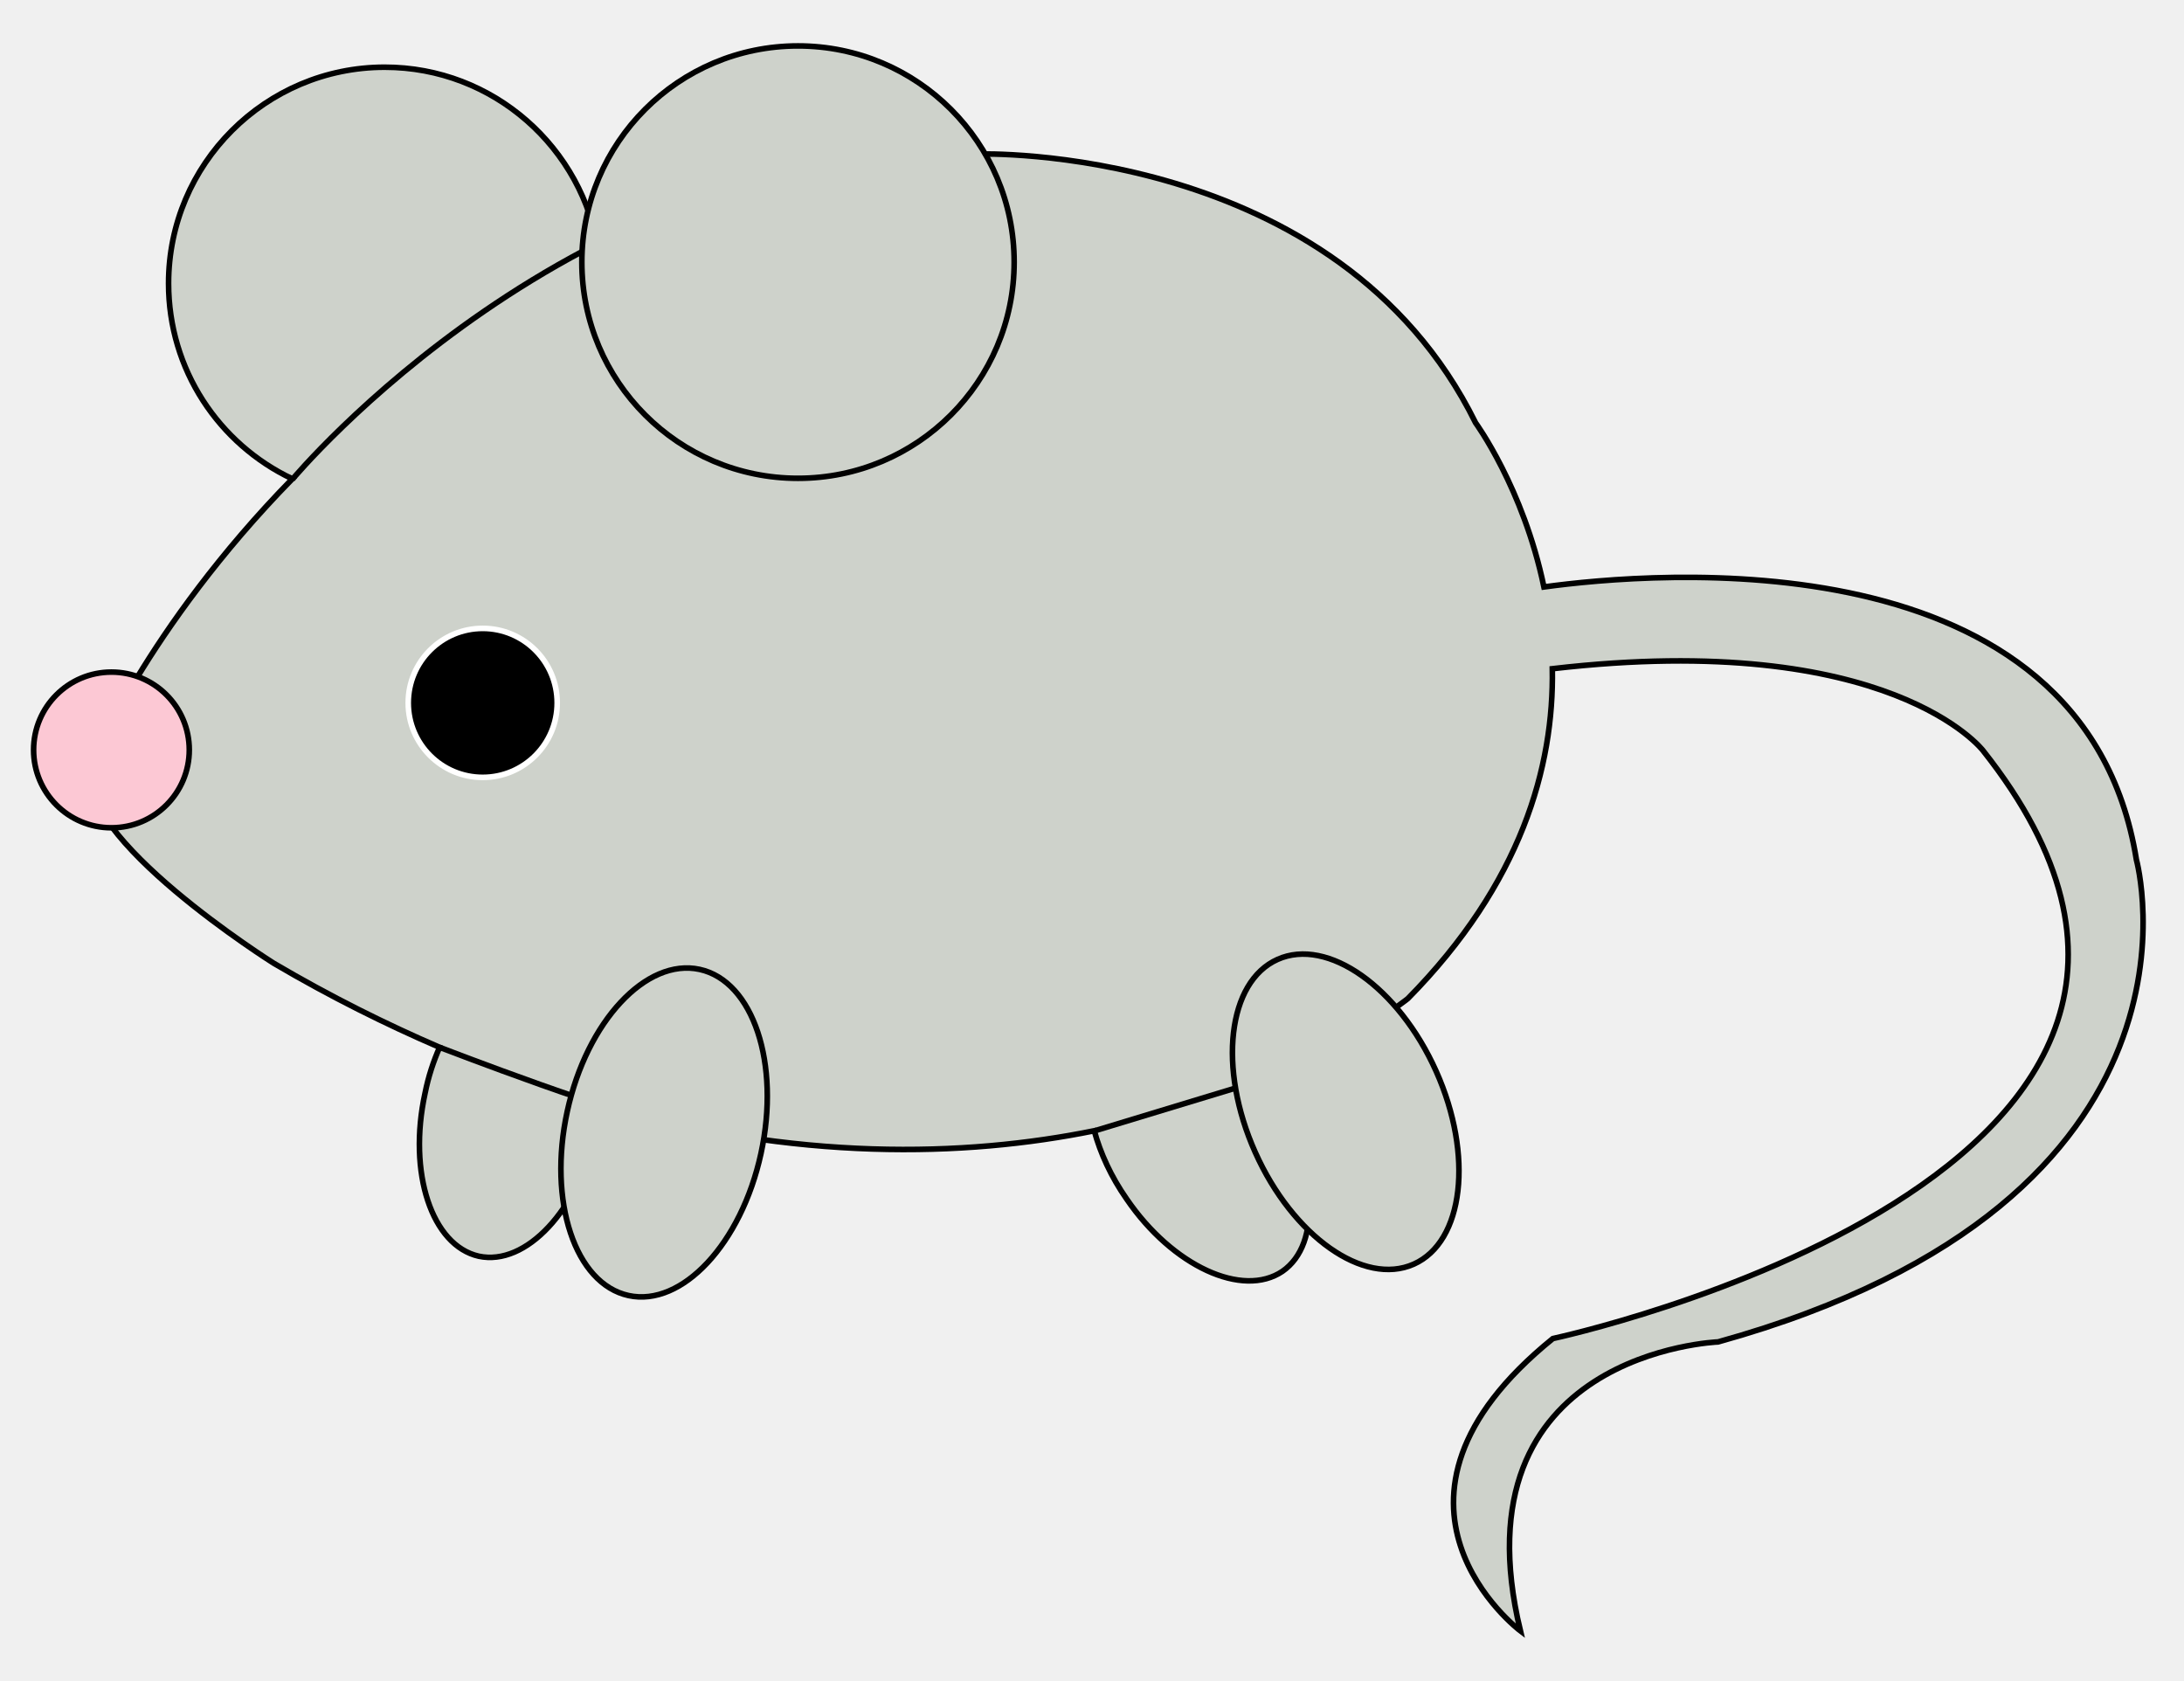
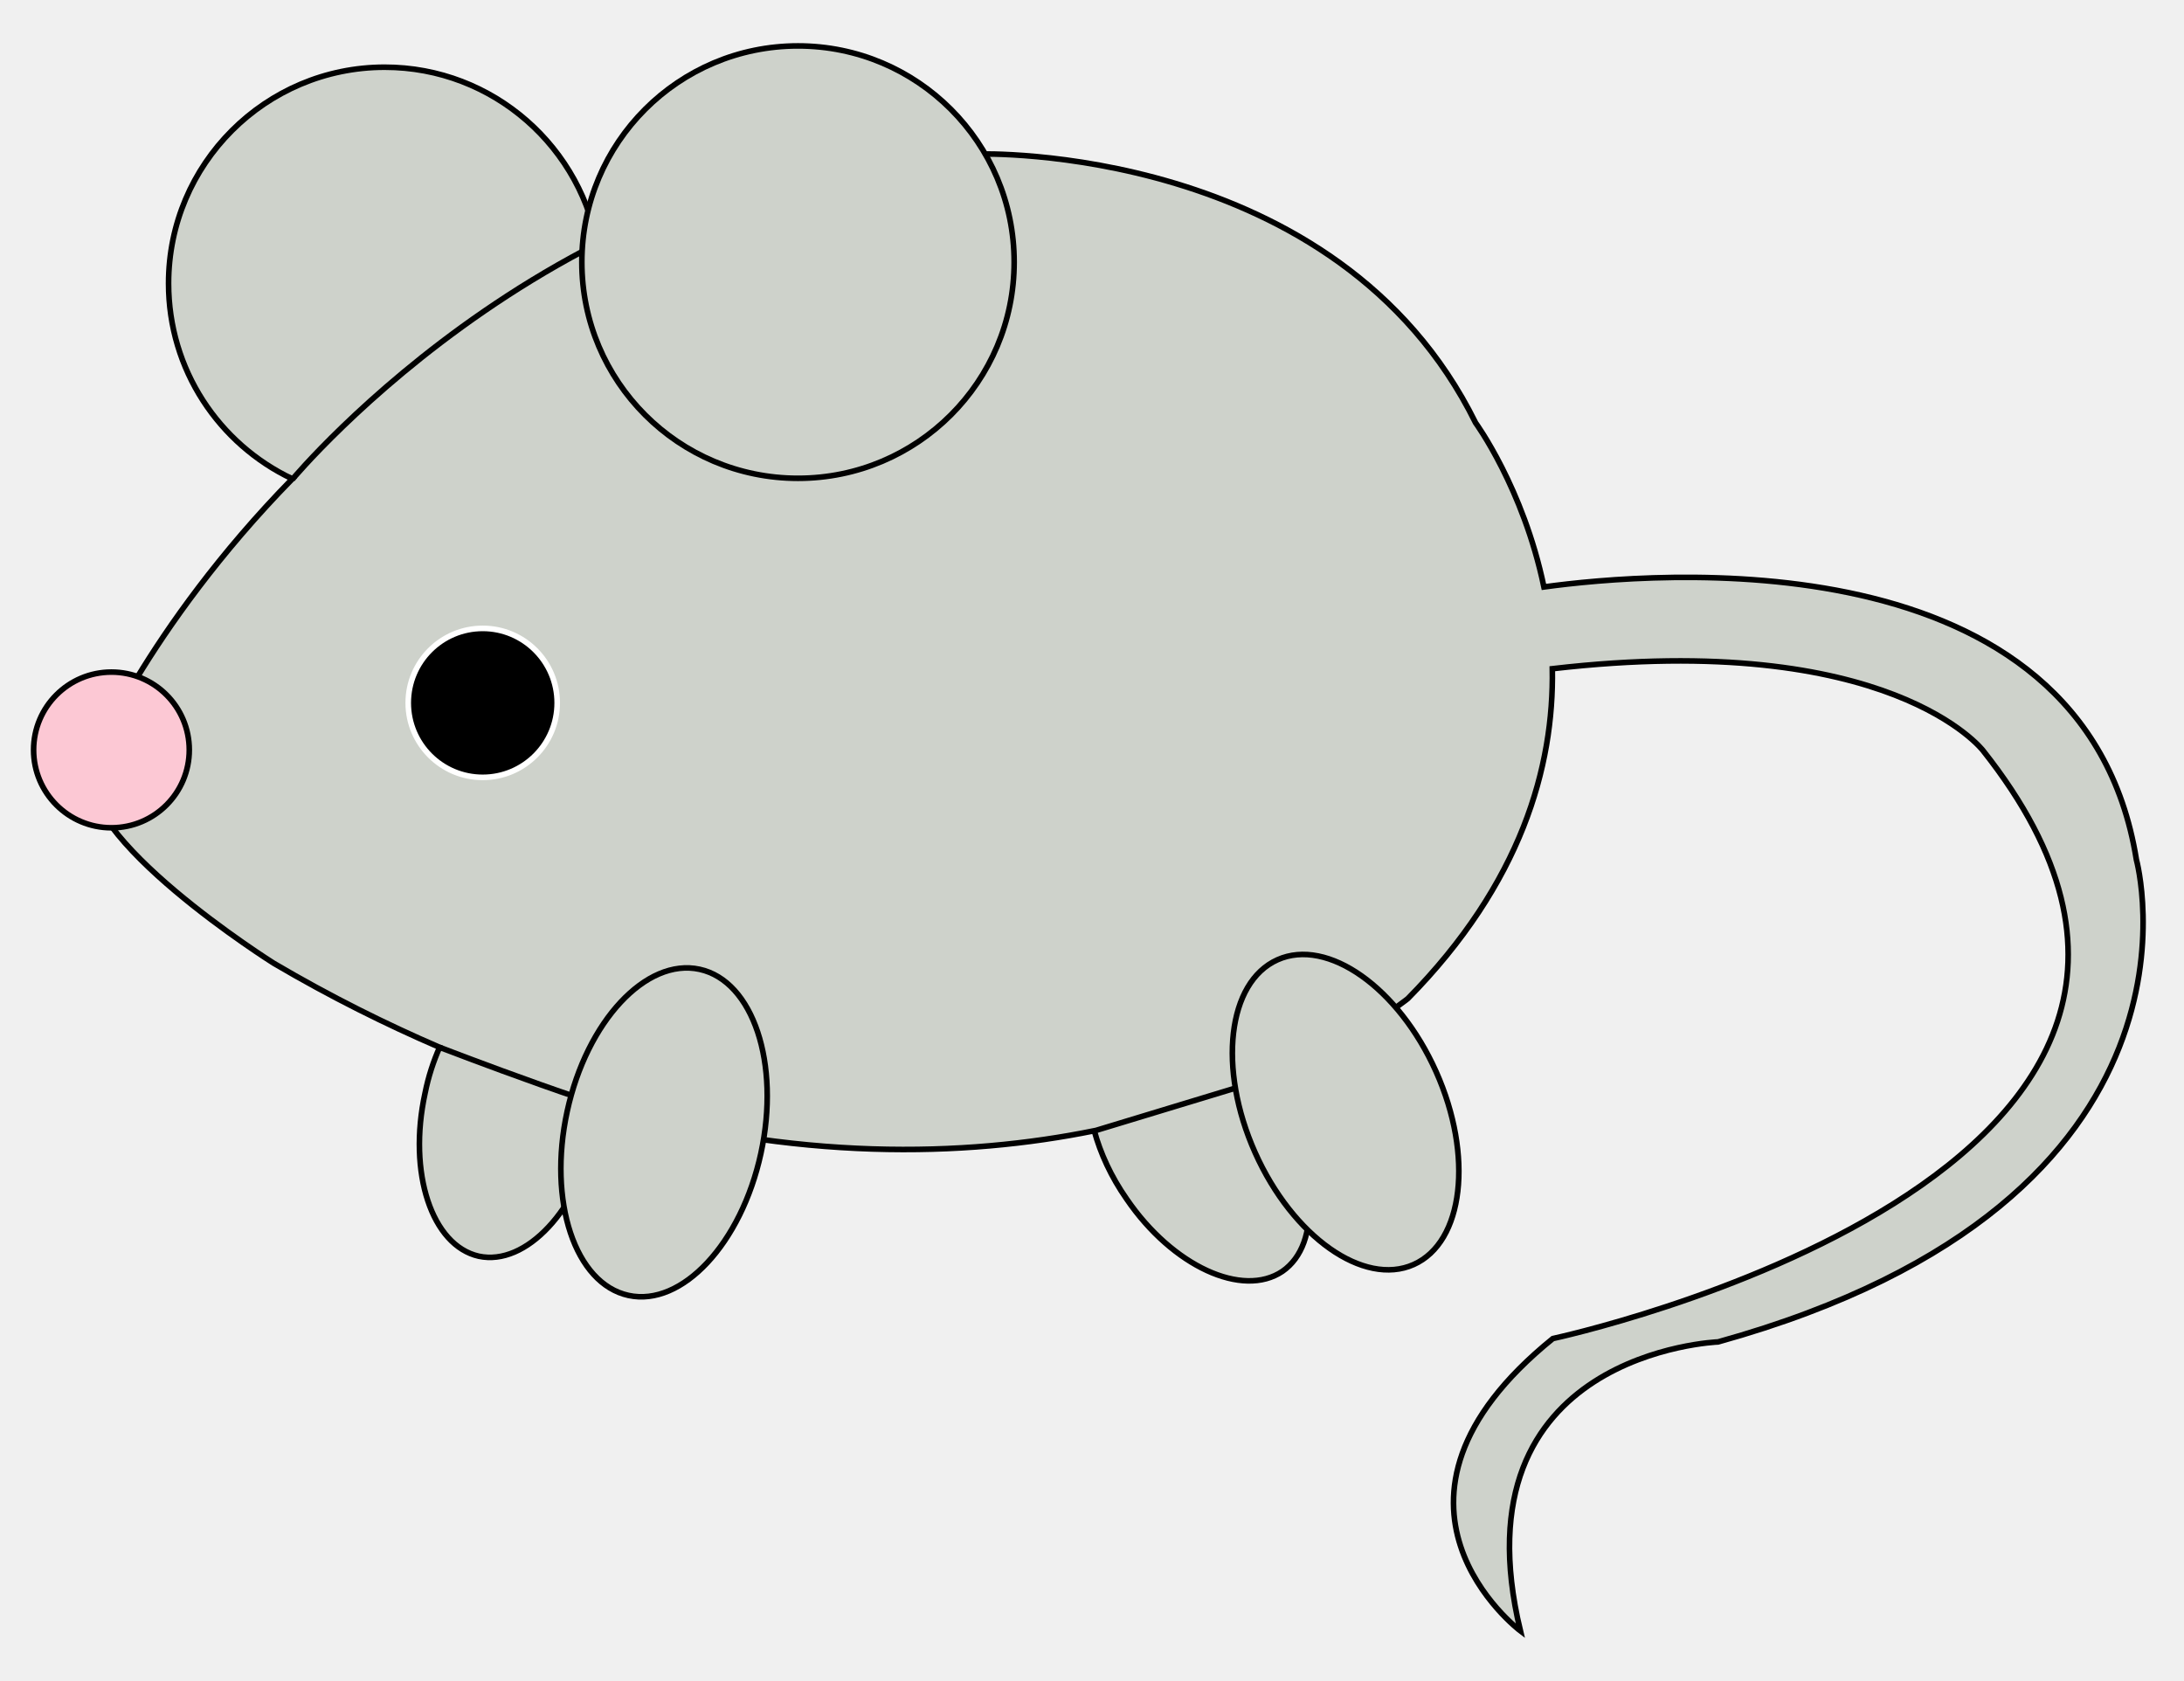
- <svg xmlns="http://www.w3.org/2000/svg" version="1.1" id="Layer_1" x="0px" y="0px" viewBox="0 0 390 300" enable-background="new 0 0 390 300" xml:space="preserve">
-   <path fill="#CED2CB" stroke="#000000" stroke-miterlimit="10" d="M381.5,153.5c-9.4-58.4-86.8-51.3-105.8-48.7  c-3.7-17.7-12.2-29.3-12.2-29.3c-24.7-50-88.7-48-88.7-48l-64.7,16c-1.1,0.5-2.1,1.1-3.2,1.6c-2.7-18.7-18.8-33.1-38.2-33.1  c-21.3,0-38.6,17.3-38.6,38.6c0,15.4,9,28.7,22.1,34.9c-26.2,26.8-36,51.2-36,51.2c-3.3,12.7,32.7,35.3,32.7,35.3  C59.1,178,69,182.9,78.5,187c-1.1,2.5-2,5.2-2.6,8.2c-3.1,14.2,1.2,27.2,9.6,29.1c8.4,1.8,17.8-8.2,20.9-22.4  c0.3-1.5,0.6-3.1,0.7-4.6c35.2,10.1,65.1,9.3,88.3,4.6c1.1,4,3,8.2,5.8,12.2c8.2,12,20.7,17.7,27.8,12.9c7.1-4.9,6.2-18.6-2.1-30.5  c-0.8-1.1-1.6-2.2-2.5-3.3c17.5-7.2,27-14.9,27-14.9c20.3-20.6,26.1-41.4,25.8-58.9c60.4-7,76.9,14.6,76.9,14.6  c60,75.7-76.8,105-76.8,105c-36.2,29.3-5.8,52.2-5.8,52.2c-12-49.8,35.3-51.6,35.3-51.6C398.2,214.2,381.5,153.5,381.5,153.5z" />
-   <line fill="#CED2CB" stroke="#000000" stroke-miterlimit="10" x1="195.5" y1="201.9" x2="224.5" y2="193.1" />
-   <circle stroke="#FFFFFF" stroke-miterlimit="10" cx="86.2" cy="125.5" r="13.3" />
-   <circle fill="#FCC8D4" stroke="#000000" stroke-miterlimit="10" cx="19.9" cy="133.9" r="13.9" />
-   <ellipse transform="matrix(0.9129 -0.4082 0.4082 0.9129 -60.0949 115.3865)" fill="#CED2CB" stroke="#000000" stroke-miterlimit="10" cx="240.3" cy="198.5" rx="17.7" ry="29.8" />
-   <path fill="#CED2CB" stroke="#000000" stroke-miterlimit="10" d="M52.2,85.6c0,0,50.6-60.8,122.6-58.1" />
-   <circle fill="#CED2CB" stroke="#000000" stroke-miterlimit="10" cx="142.5" cy="46.8" r="38.6" />
-   <path fill="#CED2CB" stroke="#000000" stroke-miterlimit="10" d="M78.5,187c0,0,34.5,13.3,40.1,13.2" />
-   <ellipse transform="matrix(0.9771 0.213 -0.213 0.9771 45.7748 -20.6282)" fill="#CED2CB" stroke="#000000" stroke-miterlimit="10" cx="118.6" cy="202.2" rx="17.7" ry="29.8" />
+ <svg xmlns="http://www.w3.org/2000/svg" viewBox="0 0 390 300" enable-background="new 0 0 390 300">
+   <path fill="#CED2CB" stroke="#000" stroke-miterlimit="10" d="M381.5 153.5c-9.4-58.4-86.8-51.3-105.8-48.7-3.7-17.7-12.2-29.3-12.2-29.3-24.7-50-88.7-48-88.7-48l-64.7 16-3.2 1.6c-2.7-18.7-18.8-33.1-38.2-33.1-21.3 0-38.6 17.3-38.6 38.6 0 15.4 9 28.7 22.1 34.9-26.2 26.8-36 51.2-36 51.2-3.3 12.7 32.7 35.3 32.7 35.3 10.2 6 20.1 10.9 29.6 15-1.1 2.5-2 5.2-2.6 8.2-3.1 14.2 1.2 27.2 9.6 29.1 8.4 1.8 17.8-8.2 20.9-22.4.3-1.5.6-3.1.7-4.6 35.2 10.1 65.1 9.3 88.3 4.6 1.1 4 3 8.2 5.8 12.2 8.2 12 20.7 17.7 27.8 12.9 7.1-4.9 6.2-18.6-2.1-30.5-.8-1.1-1.6-2.2-2.5-3.3 17.5-7.2 27-14.9 27-14.9 20.3-20.6 26.1-41.4 25.8-58.9 60.4-7 76.9 14.6 76.9 14.6 60 75.7-76.8 105-76.8 105-36.2 29.3-5.8 52.2-5.8 52.2-12-49.8 35.3-51.6 35.3-51.6 91.4-25.4 74.7-86.1 74.7-86.1zM195.5 201.9l29-8.8" />
+   <circle stroke="#fff" stroke-miterlimit="10" cx="86.2" cy="125.5" r="13.3" />
+   <circle fill="#FCC8D4" stroke="#000" stroke-miterlimit="10" cx="19.9" cy="133.9" r="13.9" />
+   <ellipse transform="matrix(.913 -.408 .408 .913 -60.095 115.386)" fill="#CED2CB" stroke="#000" stroke-miterlimit="10" cx="240.3" cy="198.5" rx="17.7" ry="29.8" />
+   <path fill="#CED2CB" stroke="#000" stroke-miterlimit="10" d="M52.2 85.6s50.6-60.8 122.6-58.1" />
+   <circle fill="#CED2CB" stroke="#000" stroke-miterlimit="10" cx="142.5" cy="46.8" r="38.6" />
+   <path fill="#CED2CB" stroke="#000" stroke-miterlimit="10" d="M78.5 187s34.5 13.3 40.1 13.2" />
+   <ellipse transform="matrix(.977 .213 -.213 .977 45.775 -20.628)" fill="#CED2CB" stroke="#000" stroke-miterlimit="10" cx="118.6" cy="202.2" rx="17.7" ry="29.8" />
</svg>
